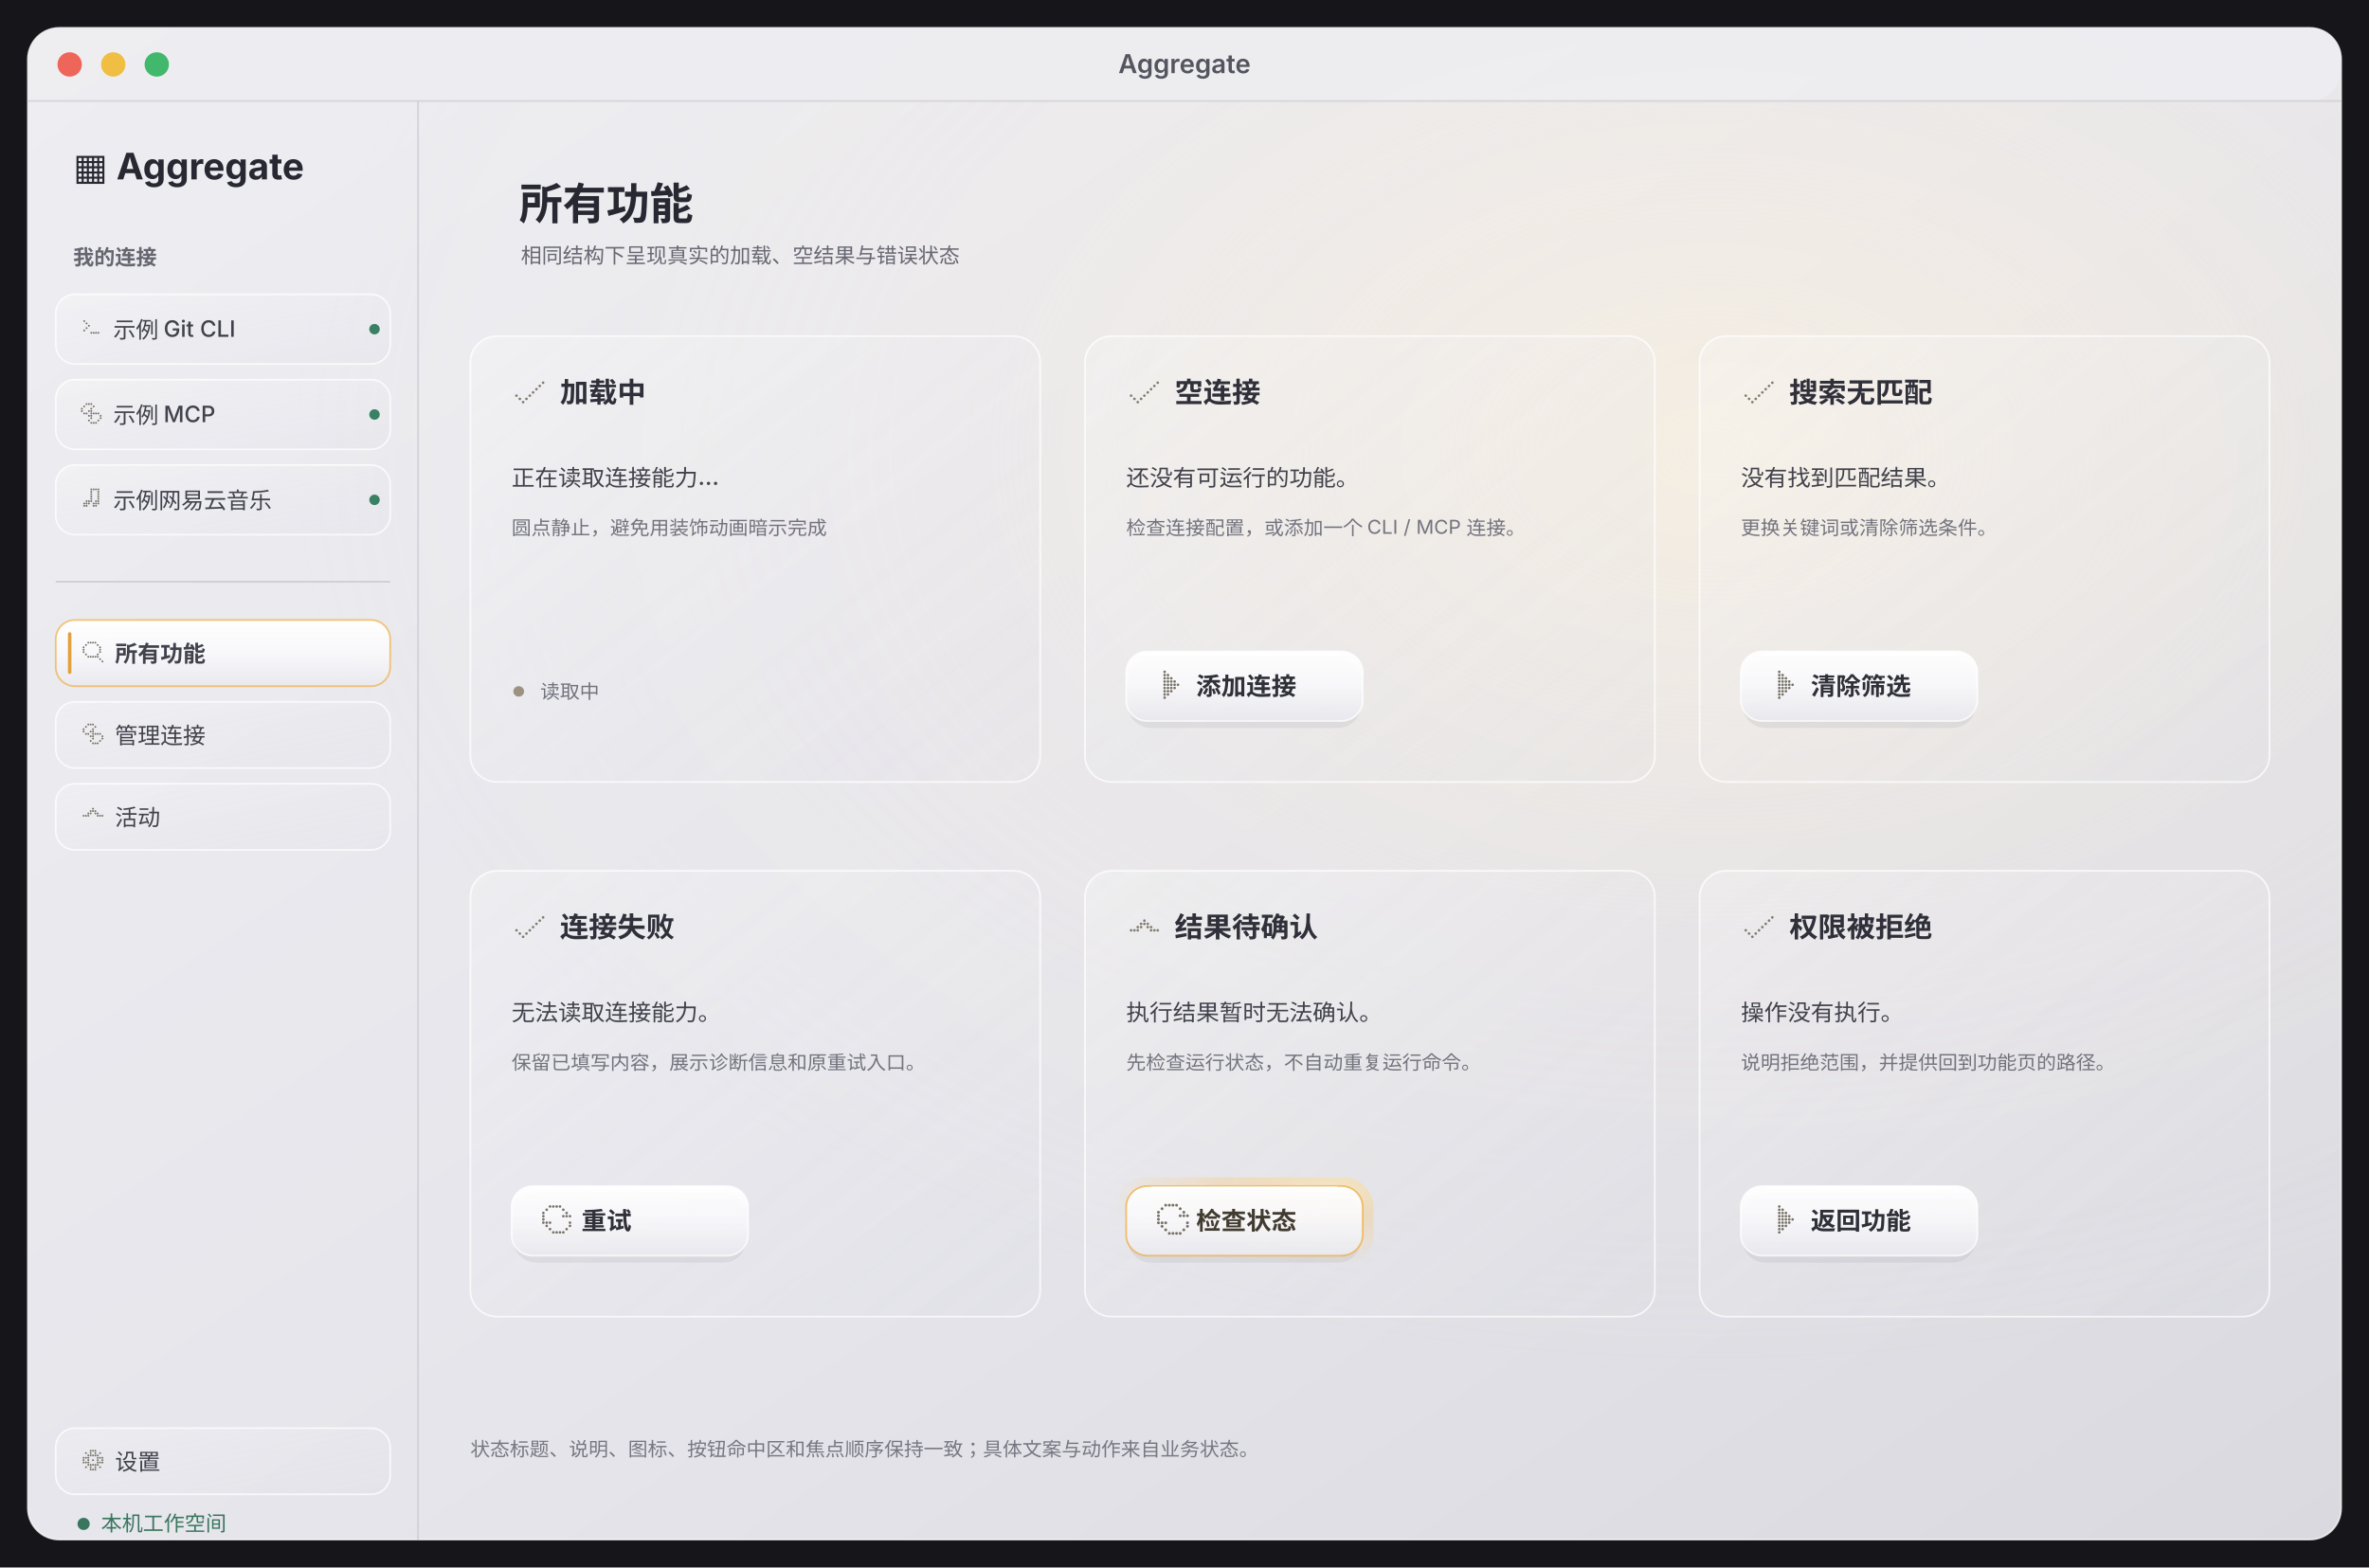
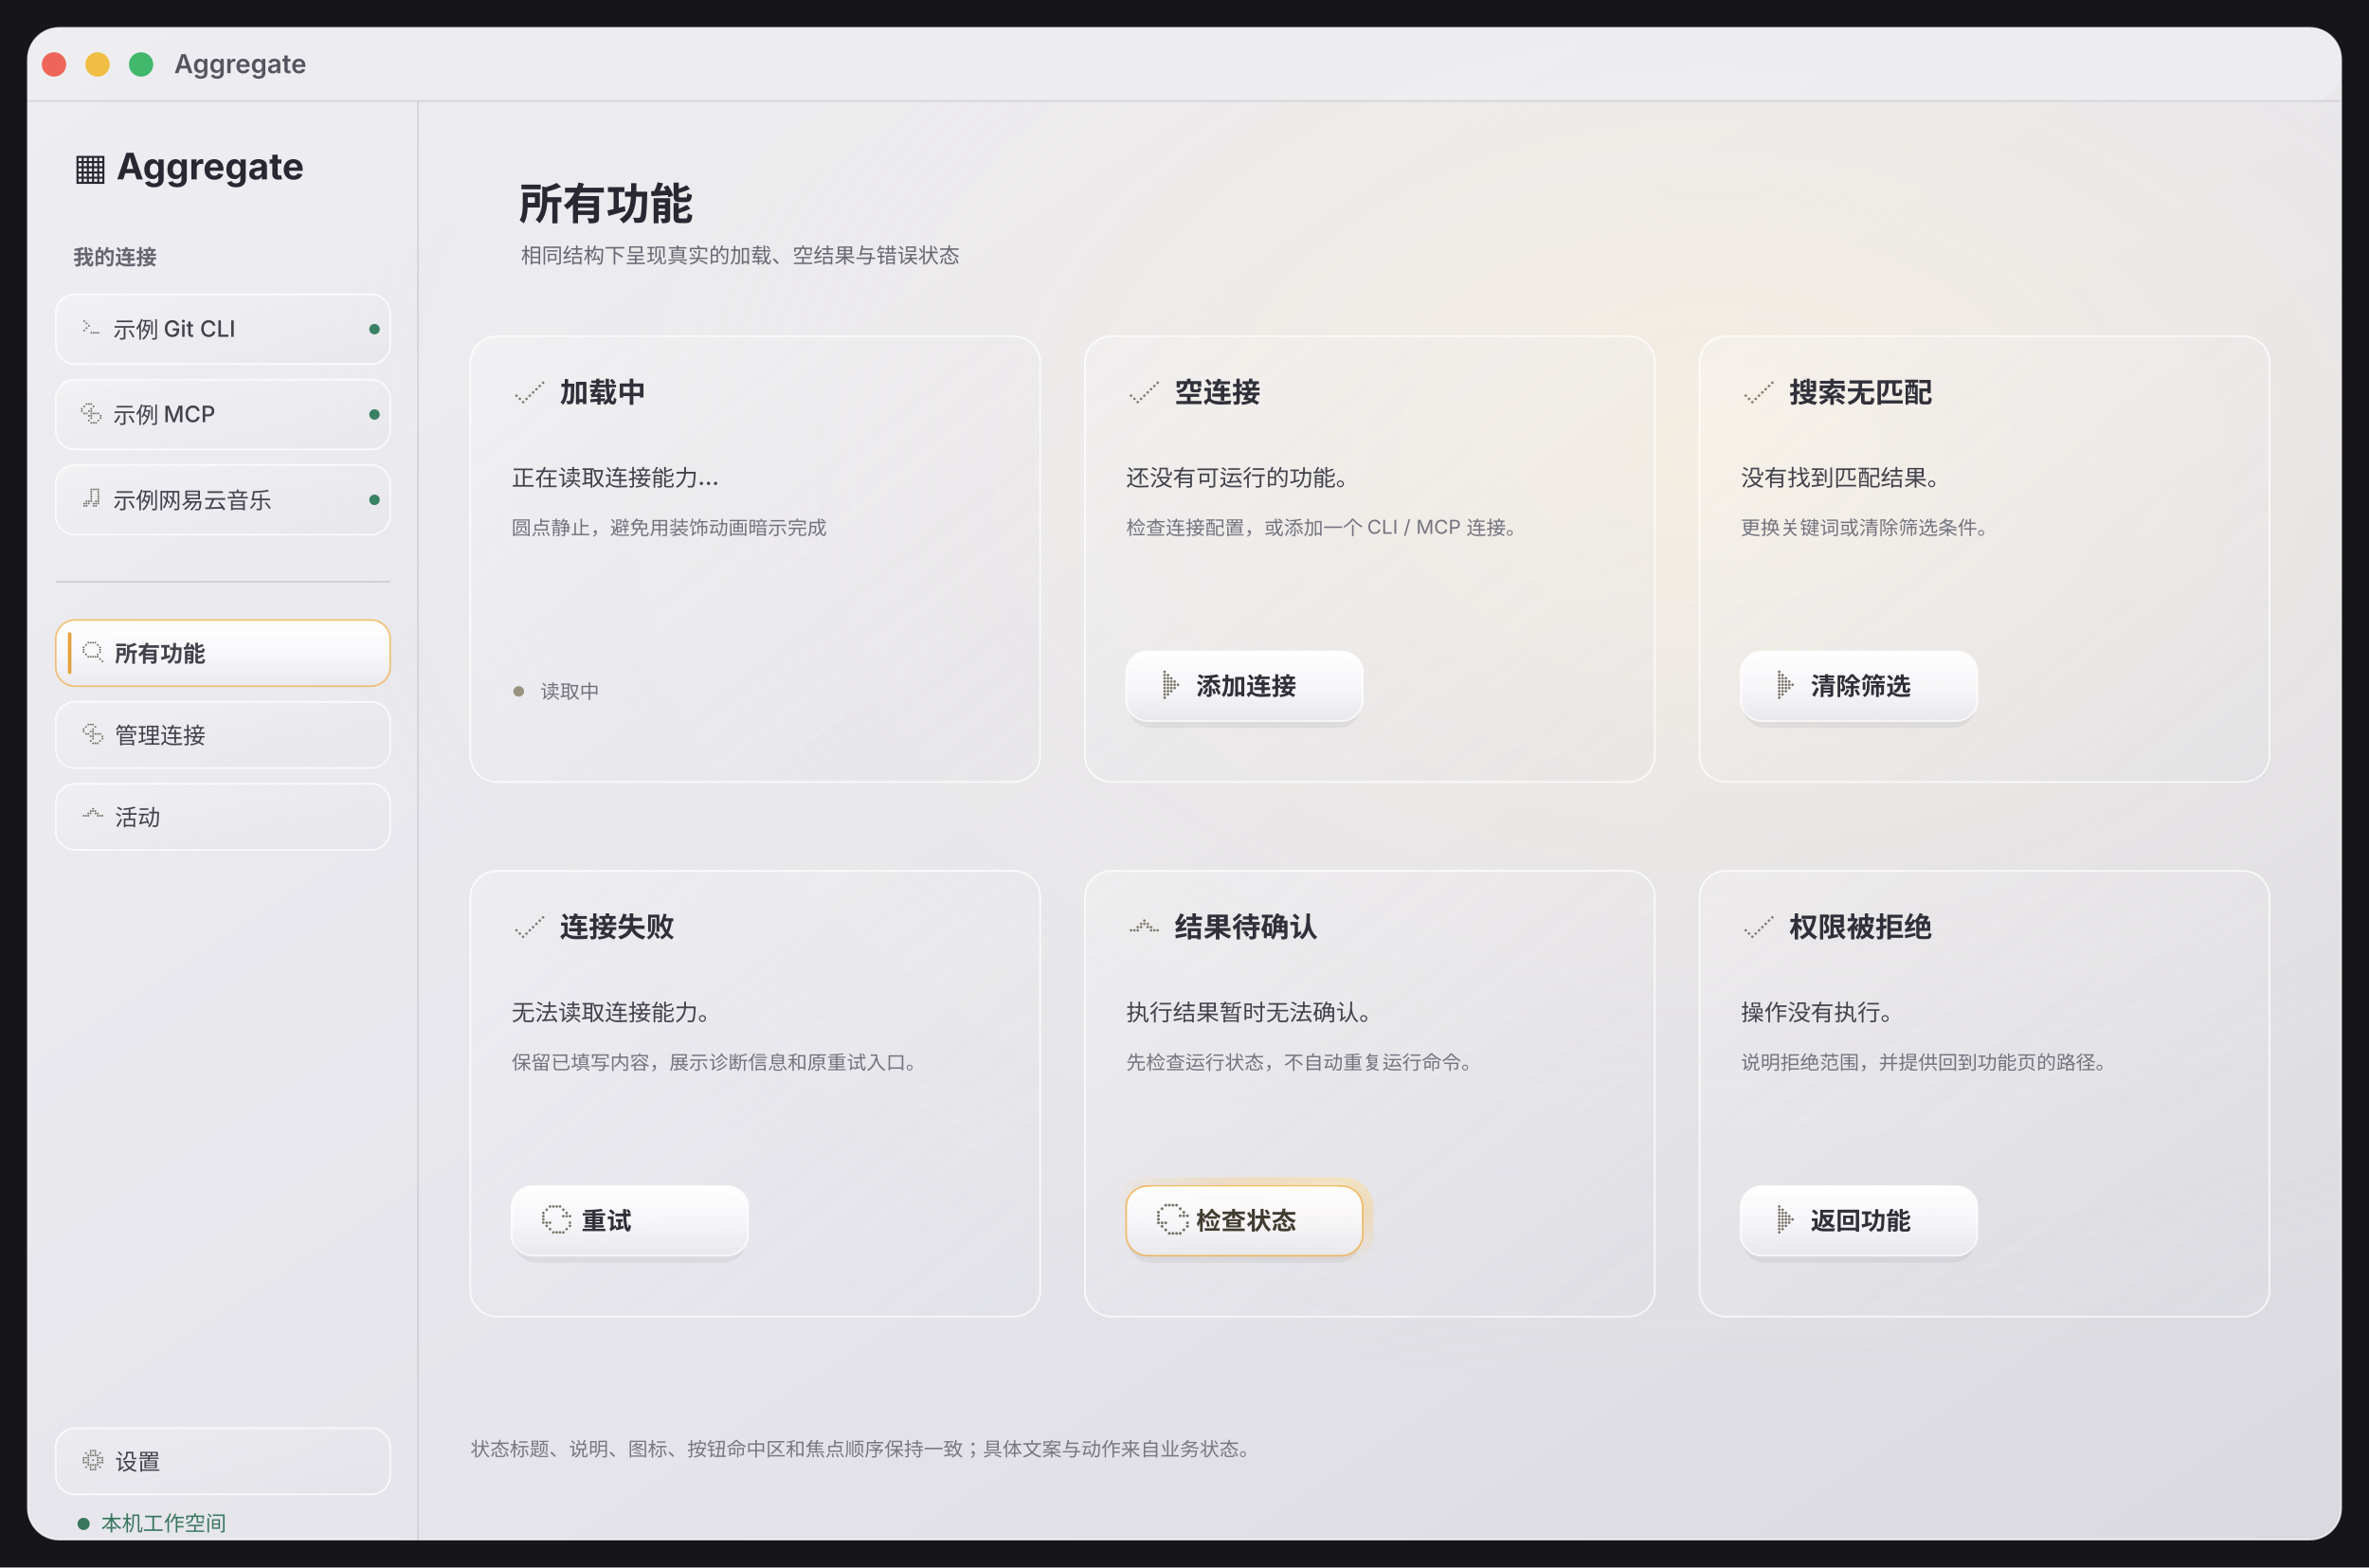
<svg xmlns="http://www.w3.org/2000/svg" width="1360" height="900" viewBox="0 0 1360 900">
  <defs>
    <linearGradient id="scene" x1="0" y1="0" x2="1" y2="1">
      <stop offset="0" stop-color="#eeeeF2" />
      <stop offset=".56" stop-color="#e5e5eb" />
      <stop offset="1" stop-color="#d9d9df" />
    </linearGradient>
    <radialGradient id="sceneWarm" cx=".73" cy=".28" r=".62">
      <stop offset="0" stop-color="#fff4dc" stop-opacity=".58" />
      <stop offset=".52" stop-color="#fff0d8" stop-opacity=".14" />
      <stop offset="1" stop-color="#fff0d8" stop-opacity="0" />
    </radialGradient>
    <linearGradient id="glass" x1="0" y1="0" x2="0" y2="1">
      <stop offset="0" stop-color="#ffffff" stop-opacity=".96" />
      <stop offset=".48" stop-color="#fafafd" stop-opacity=".90" />
      <stop offset="1" stop-color="#e9e9ee" stop-opacity=".94" />
    </linearGradient>
    <linearGradient id="quiet" x1="0" y1="0" x2="1" y2="1">
      <stop offset="0" stop-color="#ffffff" stop-opacity=".40" />
      <stop offset="1" stop-color="#dcdce4" stop-opacity=".28" />
    </linearGradient>
    <radialGradient id="warmGlow" cx=".83" cy=".12" r=".9">
      <stop offset="0" stop-color="#ffe8a5" stop-opacity=".95" />
      <stop offset=".47" stop-color="#ffbd50" stop-opacity=".45" />
      <stop offset="1" stop-color="#ffc65c" stop-opacity="0" />
    </radialGradient>
    <linearGradient id="inset" x1="0" y1="0" x2="0" y2="1">
      <stop offset="0" stop-color="#d1d1da" stop-opacity=".76" />
      <stop offset="1" stop-color="#e2e2e8" stop-opacity=".55" />
    </linearGradient>
    <linearGradient id="album" x1="0" y1="0" x2="1" y2="1">
      <stop offset="0" stop-color="#edc584" />
      <stop offset=".55" stop-color="#d48761" />
      <stop offset="1" stop-color="#806d87" />
    </linearGradient>
    <clipPath id="switchRefClip">
      <rect x="710" y="376" width="380" height="190" rx="14" />
    </clipPath>
  </defs>
  <rect width="1360" height="900" fill="#16161a" />
  <rect x="16" y="16" width="1328" height="868" rx="18" fill="url(#scene)" stroke="#ffffff" stroke-opacity=".75" />
  <rect x="16" y="16" width="1328" height="868" rx="18" fill="url(#sceneWarm)" />
  <rect x="16" y="16" width="1328" height="42" rx="18" fill="#ededf1" fill-opacity=".80" />
  <path d="M16 58H1344" stroke="#cdccd3" stroke-opacity=".72" />
-   <circle cx="40" cy="37" r="7" fill="#ee655a" />
-   <circle cx="65" cy="37" r="7" fill="#efbe42" />
-   <circle cx="90" cy="37" r="7" fill="#41b86b" />
-   <text x="680" y="42" text-anchor="middle" font-family="-apple-system,BlinkMacSystemFont,PingFang SC,sans-serif" font-size="15" font-weight="620" fill="#555560">Aggregate</text>
+   <circle cx="31" cy="37" r="7" fill="#ee655a" />
+   <circle cx="56" cy="37" r="7" fill="#efbe42" />
+   <circle cx="81" cy="37" r="7" fill="#41b86b" />
+   <text x="100" y="42" text-anchor="start" font-family="-apple-system,BlinkMacSystemFont,PingFang SC,sans-serif" font-size="15" font-weight="620" fill="#555560">Aggregate</text>
  <path d="M240 58V884" stroke="#c9c9d2" stroke-opacity=".72" />
  <text x="42" y="103" text-anchor="start" font-family="-apple-system,BlinkMacSystemFont,PingFang SC,sans-serif" font-size="21" font-weight="680" fill="#282832">▦  Aggregate</text>
  <text x="42" y="152" text-anchor="start" font-family="-apple-system,BlinkMacSystemFont,PingFang SC,sans-serif" font-size="12" font-weight="580" fill="#666671">我的连接</text>
  <rect x="32" y="169" width="192" height="40" rx="11" fill="url(#quiet)" fill-opacity="0.75" stroke="#ffffff" stroke-opacity=".75" stroke-width="1" />
  <circle cx="48.35" cy="184.35" r="0.54" fill="#6f695d" fill-opacity=".94" />
  <circle cx="49.70" cy="185.70" r="0.54" fill="#6f695d" fill-opacity=".94" />
  <circle cx="51.05" cy="187.05" r="0.54" fill="#6f695d" fill-opacity=".94" />
  <circle cx="49.70" cy="188.40" r="0.54" fill="#6f695d" fill-opacity=".94" />
  <circle cx="48.35" cy="189.75" r="0.54" fill="#6f695d" fill-opacity=".94" />
  <circle cx="52.40" cy="191.10" r="0.54" fill="#6f695d" fill-opacity=".94" />
  <circle cx="53.75" cy="191.10" r="0.54" fill="#6f695d" fill-opacity=".94" />
  <circle cx="55.10" cy="191.10" r="0.54" fill="#6f695d" fill-opacity=".94" />
  <circle cx="56.45" cy="191.10" r="0.54" fill="#6f695d" fill-opacity=".94" />
  <text x="65" y="194" text-anchor="start" font-family="-apple-system,BlinkMacSystemFont,PingFang SC,sans-serif" font-size="13" font-weight="520" fill="#42424c">示例 Git CLI</text>
  <circle cx="215" cy="189" r="3" fill="#3a8064" />
  <rect x="32" y="218" width="192" height="40" rx="11" fill="url(#quiet)" fill-opacity="0.75" stroke="#ffffff" stroke-opacity=".75" stroke-width="1" />
  <circle cx="49.70" cy="232.00" r="0.54" fill="#6f695d" fill-opacity=".94" />
  <circle cx="51.05" cy="232.00" r="0.54" fill="#6f695d" fill-opacity=".94" />
  <circle cx="52.40" cy="232.00" r="0.54" fill="#6f695d" fill-opacity=".94" />
  <circle cx="48.35" cy="233.35" r="0.54" fill="#6f695d" fill-opacity=".94" />
  <circle cx="53.75" cy="233.35" r="0.54" fill="#6f695d" fill-opacity=".94" />
  <circle cx="47.00" cy="234.70" r="0.54" fill="#6f695d" fill-opacity=".94" />
  <circle cx="52.40" cy="234.70" r="0.54" fill="#6f695d" fill-opacity=".94" />
  <circle cx="47.00" cy="236.05" r="0.54" fill="#6f695d" fill-opacity=".94" />
  <circle cx="51.05" cy="236.05" r="0.54" fill="#6f695d" fill-opacity=".94" />
  <circle cx="52.40" cy="236.05" r="0.54" fill="#6f695d" fill-opacity=".94" />
  <circle cx="48.35" cy="237.40" r="0.54" fill="#6f695d" fill-opacity=".94" />
  <circle cx="49.70" cy="237.40" r="0.54" fill="#6f695d" fill-opacity=".94" />
  <circle cx="52.40" cy="237.40" r="0.54" fill="#6f695d" fill-opacity=".94" />
  <circle cx="53.75" cy="237.40" r="0.54" fill="#6f695d" fill-opacity=".94" />
  <circle cx="55.10" cy="237.40" r="0.54" fill="#6f695d" fill-opacity=".94" />
  <circle cx="56.45" cy="237.40" r="0.54" fill="#6f695d" fill-opacity=".94" />
  <circle cx="51.05" cy="238.75" r="0.54" fill="#6f695d" fill-opacity=".94" />
  <circle cx="52.40" cy="238.75" r="0.54" fill="#6f695d" fill-opacity=".94" />
  <circle cx="57.80" cy="238.75" r="0.54" fill="#6f695d" fill-opacity=".94" />
  <circle cx="52.40" cy="240.10" r="0.54" fill="#6f695d" fill-opacity=".94" />
  <circle cx="57.80" cy="240.10" r="0.54" fill="#6f695d" fill-opacity=".94" />
  <circle cx="51.05" cy="241.45" r="0.54" fill="#6f695d" fill-opacity=".94" />
  <circle cx="56.45" cy="241.45" r="0.54" fill="#6f695d" fill-opacity=".94" />
  <circle cx="52.40" cy="242.80" r="0.54" fill="#6f695d" fill-opacity=".94" />
  <circle cx="53.75" cy="242.80" r="0.54" fill="#6f695d" fill-opacity=".94" />
  <circle cx="55.10" cy="242.80" r="0.54" fill="#6f695d" fill-opacity=".94" />
  <text x="65" y="243" text-anchor="start" font-family="-apple-system,BlinkMacSystemFont,PingFang SC,sans-serif" font-size="13" font-weight="520" fill="#42424c">示例 MCP</text>
  <circle cx="215" cy="238" r="3" fill="#3a8064" />
  <rect x="32" y="267" width="192" height="40" rx="11" fill="url(#quiet)" fill-opacity="0.75" stroke="#ffffff" stroke-opacity=".75" stroke-width="1" />
  <circle cx="52.40" cy="281.00" r="0.54" fill="#6f695d" fill-opacity=".94" />
  <circle cx="53.75" cy="281.00" r="0.54" fill="#6f695d" fill-opacity=".94" />
  <circle cx="55.10" cy="281.00" r="0.54" fill="#6f695d" fill-opacity=".94" />
  <circle cx="56.45" cy="281.00" r="0.54" fill="#6f695d" fill-opacity=".94" />
  <circle cx="52.40" cy="282.35" r="0.54" fill="#6f695d" fill-opacity=".94" />
  <circle cx="56.45" cy="282.35" r="0.54" fill="#6f695d" fill-opacity=".94" />
  <circle cx="52.40" cy="283.70" r="0.54" fill="#6f695d" fill-opacity=".94" />
  <circle cx="56.45" cy="283.70" r="0.54" fill="#6f695d" fill-opacity=".94" />
  <circle cx="52.40" cy="285.05" r="0.54" fill="#6f695d" fill-opacity=".94" />
  <circle cx="56.45" cy="285.05" r="0.54" fill="#6f695d" fill-opacity=".94" />
  <circle cx="52.40" cy="286.40" r="0.54" fill="#6f695d" fill-opacity=".94" />
  <circle cx="56.45" cy="286.40" r="0.54" fill="#6f695d" fill-opacity=".94" />
  <circle cx="49.70" cy="287.75" r="0.54" fill="#6f695d" fill-opacity=".94" />
  <circle cx="51.05" cy="287.75" r="0.54" fill="#6f695d" fill-opacity=".94" />
  <circle cx="52.40" cy="287.75" r="0.54" fill="#6f695d" fill-opacity=".94" />
  <circle cx="55.10" cy="287.75" r="0.54" fill="#6f695d" fill-opacity=".94" />
  <circle cx="56.45" cy="287.75" r="0.54" fill="#6f695d" fill-opacity=".94" />
  <circle cx="48.35" cy="289.10" r="0.54" fill="#6f695d" fill-opacity=".94" />
  <circle cx="49.70" cy="289.10" r="0.54" fill="#6f695d" fill-opacity=".94" />
  <circle cx="51.05" cy="289.10" r="0.54" fill="#6f695d" fill-opacity=".94" />
  <circle cx="53.75" cy="289.10" r="0.54" fill="#6f695d" fill-opacity=".94" />
  <circle cx="55.10" cy="289.10" r="0.54" fill="#6f695d" fill-opacity=".94" />
  <circle cx="56.45" cy="289.10" r="0.54" fill="#6f695d" fill-opacity=".94" />
  <circle cx="48.35" cy="290.45" r="0.54" fill="#6f695d" fill-opacity=".94" />
  <circle cx="49.70" cy="290.45" r="0.54" fill="#6f695d" fill-opacity=".94" />
  <circle cx="53.75" cy="290.45" r="0.54" fill="#6f695d" fill-opacity=".94" />
  <circle cx="55.10" cy="290.45" r="0.54" fill="#6f695d" fill-opacity=".94" />
  <text x="65" y="292" text-anchor="start" font-family="-apple-system,BlinkMacSystemFont,PingFang SC,sans-serif" font-size="13" font-weight="520" fill="#42424c">示例网易云音乐</text>
  <circle cx="215" cy="287" r="3" fill="#3a8064" />
  <path d="M32 334H224" stroke="#c6c6cf" stroke-opacity=".8" />
  <rect x="32" y="356" width="192" height="38" rx="11" fill="url(#glass)" fill-opacity="1" stroke="#efb24f" stroke-opacity=".75" stroke-width="1" />
  <rect x="39" y="363" width="2" height="24" rx="1" fill="#e3a13e" />
  <circle cx="50.70" cy="369.00" r="0.54" fill="#6f695d" fill-opacity=".94" />
  <circle cx="52.05" cy="369.00" r="0.54" fill="#6f695d" fill-opacity=".94" />
  <circle cx="53.40" cy="369.00" r="0.54" fill="#6f695d" fill-opacity=".94" />
  <circle cx="54.75" cy="369.00" r="0.54" fill="#6f695d" fill-opacity=".94" />
  <circle cx="49.35" cy="370.35" r="0.54" fill="#6f695d" fill-opacity=".94" />
  <circle cx="56.10" cy="370.35" r="0.54" fill="#6f695d" fill-opacity=".94" />
  <circle cx="48.00" cy="371.70" r="0.54" fill="#6f695d" fill-opacity=".94" />
  <circle cx="57.45" cy="371.70" r="0.54" fill="#6f695d" fill-opacity=".94" />
  <circle cx="48.00" cy="373.05" r="0.54" fill="#6f695d" fill-opacity=".94" />
  <circle cx="57.45" cy="373.05" r="0.54" fill="#6f695d" fill-opacity=".94" />
  <circle cx="48.00" cy="374.40" r="0.54" fill="#6f695d" fill-opacity=".94" />
  <circle cx="57.45" cy="374.40" r="0.54" fill="#6f695d" fill-opacity=".94" />
  <circle cx="49.35" cy="375.75" r="0.54" fill="#6f695d" fill-opacity=".94" />
  <circle cx="56.10" cy="375.75" r="0.54" fill="#6f695d" fill-opacity=".94" />
  <circle cx="50.70" cy="377.10" r="0.54" fill="#6f695d" fill-opacity=".94" />
  <circle cx="52.05" cy="377.10" r="0.54" fill="#6f695d" fill-opacity=".94" />
  <circle cx="53.40" cy="377.10" r="0.54" fill="#6f695d" fill-opacity=".94" />
  <circle cx="54.75" cy="377.10" r="0.54" fill="#6f695d" fill-opacity=".94" />
  <circle cx="56.10" cy="377.10" r="0.54" fill="#6f695d" fill-opacity=".94" />
  <circle cx="57.45" cy="378.45" r="0.54" fill="#6f695d" fill-opacity=".94" />
  <circle cx="58.80" cy="379.80" r="0.54" fill="#6f695d" fill-opacity=".94" />
  <text x="66" y="380" text-anchor="start" font-family="-apple-system,BlinkMacSystemFont,PingFang SC,sans-serif" font-size="13" font-weight="550" fill="#42424c">所有功能</text>
  <rect x="32" y="403" width="192" height="38" rx="11" fill="url(#quiet)" fill-opacity="0.6" stroke="#ffffff" stroke-opacity=".75" stroke-width="1" />
  <circle cx="50.70" cy="416.00" r="0.54" fill="#6f695d" fill-opacity=".94" />
  <circle cx="52.05" cy="416.00" r="0.54" fill="#6f695d" fill-opacity=".94" />
  <circle cx="53.40" cy="416.00" r="0.54" fill="#6f695d" fill-opacity=".94" />
  <circle cx="49.35" cy="417.35" r="0.54" fill="#6f695d" fill-opacity=".94" />
  <circle cx="54.75" cy="417.35" r="0.54" fill="#6f695d" fill-opacity=".94" />
  <circle cx="48.00" cy="418.70" r="0.54" fill="#6f695d" fill-opacity=".94" />
  <circle cx="53.40" cy="418.70" r="0.54" fill="#6f695d" fill-opacity=".94" />
  <circle cx="48.00" cy="420.05" r="0.54" fill="#6f695d" fill-opacity=".94" />
  <circle cx="52.05" cy="420.05" r="0.54" fill="#6f695d" fill-opacity=".94" />
  <circle cx="53.40" cy="420.05" r="0.54" fill="#6f695d" fill-opacity=".94" />
  <circle cx="49.35" cy="421.40" r="0.54" fill="#6f695d" fill-opacity=".94" />
  <circle cx="50.70" cy="421.40" r="0.54" fill="#6f695d" fill-opacity=".94" />
  <circle cx="53.40" cy="421.40" r="0.54" fill="#6f695d" fill-opacity=".94" />
  <circle cx="54.75" cy="421.40" r="0.54" fill="#6f695d" fill-opacity=".94" />
  <circle cx="56.10" cy="421.40" r="0.54" fill="#6f695d" fill-opacity=".94" />
  <circle cx="57.45" cy="421.40" r="0.54" fill="#6f695d" fill-opacity=".94" />
  <circle cx="52.05" cy="422.75" r="0.54" fill="#6f695d" fill-opacity=".94" />
  <circle cx="53.40" cy="422.75" r="0.54" fill="#6f695d" fill-opacity=".94" />
  <circle cx="58.80" cy="422.75" r="0.54" fill="#6f695d" fill-opacity=".94" />
  <circle cx="53.40" cy="424.10" r="0.54" fill="#6f695d" fill-opacity=".94" />
  <circle cx="58.80" cy="424.10" r="0.54" fill="#6f695d" fill-opacity=".94" />
  <circle cx="52.05" cy="425.45" r="0.54" fill="#6f695d" fill-opacity=".94" />
  <circle cx="57.45" cy="425.45" r="0.54" fill="#6f695d" fill-opacity=".94" />
  <circle cx="53.40" cy="426.80" r="0.54" fill="#6f695d" fill-opacity=".94" />
  <circle cx="54.75" cy="426.80" r="0.54" fill="#6f695d" fill-opacity=".94" />
  <circle cx="56.10" cy="426.80" r="0.54" fill="#6f695d" fill-opacity=".94" />
  <text x="66" y="427" text-anchor="start" font-family="-apple-system,BlinkMacSystemFont,PingFang SC,sans-serif" font-size="13" font-weight="450" fill="#42424c">管理连接</text>
  <rect x="32" y="450" width="192" height="38" rx="11" fill="url(#quiet)" fill-opacity="0.6" stroke="#ffffff" stroke-opacity=".75" stroke-width="1" />
  <circle cx="53.40" cy="464.35" r="0.54" fill="#6f695d" fill-opacity=".94" />
  <circle cx="52.05" cy="465.70" r="0.54" fill="#6f695d" fill-opacity=".94" />
  <circle cx="53.40" cy="465.70" r="0.54" fill="#6f695d" fill-opacity=".94" />
  <circle cx="54.75" cy="465.70" r="0.54" fill="#6f695d" fill-opacity=".94" />
  <circle cx="50.70" cy="467.05" r="0.54" fill="#6f695d" fill-opacity=".94" />
  <circle cx="52.05" cy="467.05" r="0.54" fill="#6f695d" fill-opacity=".94" />
  <circle cx="54.75" cy="467.05" r="0.54" fill="#6f695d" fill-opacity=".94" />
  <circle cx="56.10" cy="467.05" r="0.54" fill="#6f695d" fill-opacity=".94" />
  <circle cx="48.00" cy="468.40" r="0.54" fill="#6f695d" fill-opacity=".94" />
  <circle cx="49.35" cy="468.40" r="0.54" fill="#6f695d" fill-opacity=".94" />
  <circle cx="50.70" cy="468.40" r="0.54" fill="#6f695d" fill-opacity=".94" />
  <circle cx="56.10" cy="468.40" r="0.54" fill="#6f695d" fill-opacity=".94" />
  <circle cx="57.45" cy="468.40" r="0.54" fill="#6f695d" fill-opacity=".94" />
  <circle cx="58.80" cy="468.40" r="0.54" fill="#6f695d" fill-opacity=".94" />
  <text x="66" y="474" text-anchor="start" font-family="-apple-system,BlinkMacSystemFont,PingFang SC,sans-serif" font-size="13" font-weight="450" fill="#42424c">活动</text>
  <rect x="32" y="820" width="192" height="38" rx="11" fill="url(#quiet)" fill-opacity="0.6" stroke="#ffffff" stroke-opacity=".75" stroke-width="1" />
  <circle cx="52.05" cy="833.00" r="0.54" fill="#6f695d" fill-opacity=".94" />
  <circle cx="53.40" cy="833.00" r="0.54" fill="#6f695d" fill-opacity=".94" />
  <circle cx="54.75" cy="833.00" r="0.54" fill="#6f695d" fill-opacity=".94" />
  <circle cx="49.35" cy="834.35" r="0.54" fill="#6f695d" fill-opacity=".94" />
  <circle cx="52.05" cy="834.35" r="0.54" fill="#6f695d" fill-opacity=".94" />
  <circle cx="54.75" cy="834.35" r="0.54" fill="#6f695d" fill-opacity=".94" />
  <circle cx="57.45" cy="834.35" r="0.54" fill="#6f695d" fill-opacity=".94" />
  <circle cx="50.70" cy="835.70" r="0.54" fill="#6f695d" fill-opacity=".94" />
  <circle cx="52.05" cy="835.70" r="0.54" fill="#6f695d" fill-opacity=".94" />
  <circle cx="53.40" cy="835.70" r="0.54" fill="#6f695d" fill-opacity=".94" />
  <circle cx="54.75" cy="835.70" r="0.54" fill="#6f695d" fill-opacity=".94" />
  <circle cx="56.10" cy="835.70" r="0.54" fill="#6f695d" fill-opacity=".94" />
  <circle cx="48.00" cy="837.05" r="0.54" fill="#6f695d" fill-opacity=".94" />
  <circle cx="49.35" cy="837.05" r="0.54" fill="#6f695d" fill-opacity=".94" />
  <circle cx="50.70" cy="837.05" r="0.54" fill="#6f695d" fill-opacity=".94" />
  <circle cx="56.10" cy="837.05" r="0.54" fill="#6f695d" fill-opacity=".94" />
  <circle cx="57.45" cy="837.05" r="0.54" fill="#6f695d" fill-opacity=".94" />
  <circle cx="58.80" cy="837.05" r="0.54" fill="#6f695d" fill-opacity=".94" />
  <circle cx="48.00" cy="838.40" r="0.54" fill="#6f695d" fill-opacity=".94" />
  <circle cx="50.70" cy="838.40" r="0.54" fill="#6f695d" fill-opacity=".94" />
  <circle cx="53.40" cy="838.40" r="0.54" fill="#6f695d" fill-opacity=".94" />
  <circle cx="56.10" cy="838.40" r="0.54" fill="#6f695d" fill-opacity=".94" />
  <circle cx="58.80" cy="838.40" r="0.54" fill="#6f695d" fill-opacity=".94" />
  <circle cx="48.00" cy="839.75" r="0.54" fill="#6f695d" fill-opacity=".94" />
  <circle cx="49.35" cy="839.75" r="0.54" fill="#6f695d" fill-opacity=".94" />
  <circle cx="50.70" cy="839.75" r="0.54" fill="#6f695d" fill-opacity=".94" />
  <circle cx="56.10" cy="839.75" r="0.54" fill="#6f695d" fill-opacity=".94" />
  <circle cx="57.45" cy="839.75" r="0.54" fill="#6f695d" fill-opacity=".94" />
  <circle cx="58.80" cy="839.75" r="0.54" fill="#6f695d" fill-opacity=".94" />
  <circle cx="50.70" cy="841.10" r="0.54" fill="#6f695d" fill-opacity=".94" />
  <circle cx="52.05" cy="841.10" r="0.54" fill="#6f695d" fill-opacity=".94" />
  <circle cx="53.40" cy="841.10" r="0.54" fill="#6f695d" fill-opacity=".94" />
  <circle cx="54.75" cy="841.10" r="0.54" fill="#6f695d" fill-opacity=".94" />
  <circle cx="56.10" cy="841.10" r="0.54" fill="#6f695d" fill-opacity=".94" />
  <circle cx="49.35" cy="842.45" r="0.54" fill="#6f695d" fill-opacity=".94" />
  <circle cx="52.05" cy="842.45" r="0.54" fill="#6f695d" fill-opacity=".94" />
  <circle cx="54.75" cy="842.45" r="0.54" fill="#6f695d" fill-opacity=".94" />
  <circle cx="57.45" cy="842.45" r="0.54" fill="#6f695d" fill-opacity=".94" />
  <circle cx="52.05" cy="843.80" r="0.54" fill="#6f695d" fill-opacity=".94" />
  <circle cx="53.40" cy="843.80" r="0.54" fill="#6f695d" fill-opacity=".94" />
  <circle cx="54.75" cy="843.80" r="0.54" fill="#6f695d" fill-opacity=".94" />
  <text x="66" y="844" text-anchor="start" font-family="-apple-system,BlinkMacSystemFont,PingFang SC,sans-serif" font-size="13" font-weight="450" fill="#42424c">设置</text>
  <circle cx="48" cy="875" r="3.5" fill="#39765d" />
  <text x="58" y="879" text-anchor="start" font-family="-apple-system,BlinkMacSystemFont,PingFang SC,sans-serif" font-size="12" font-weight="540" fill="#39765d">本机工作空间</text>
  <text x="298" y="126" text-anchor="start" font-family="-apple-system,BlinkMacSystemFont,PingFang SC,sans-serif" font-size="25" font-weight="680" fill="#282832">所有功能</text>
  <text x="299" y="151" text-anchor="start" font-family="-apple-system,BlinkMacSystemFont,PingFang SC,sans-serif" font-size="12" font-weight="420" fill="#686873">相同结构下呈现真实的加载、空结果与错误状态</text>
  <g transform="matrix(1.028713 0 0 1 -37.574 0)">
    <rect x="299" y="193" width="318" height="256" rx="15" fill="url(#quiet)" fill-opacity="0.6" stroke="#ffffff" stroke-opacity=".75" stroke-width="1" />
    <circle cx="339.60" cy="219.75" r="0.74" fill="#7a7467" fill-opacity=".94" />
    <circle cx="337.74" cy="221.61" r="0.74" fill="#7a7467" fill-opacity=".94" />
    <circle cx="335.89" cy="223.46" r="0.74" fill="#7a7467" fill-opacity=".94" />
    <circle cx="334.03" cy="225.32" r="0.74" fill="#7a7467" fill-opacity=".94" />
    <circle cx="324.75" cy="227.18" r="0.74" fill="#7a7467" fill-opacity=".94" />
    <circle cx="332.18" cy="227.18" r="0.74" fill="#7a7467" fill-opacity=".94" />
    <circle cx="326.61" cy="229.03" r="0.74" fill="#7a7467" fill-opacity=".94" />
    <circle cx="330.32" cy="229.03" r="0.74" fill="#7a7467" fill-opacity=".94" />
    <circle cx="328.46" cy="230.89" r="0.74" fill="#7a7467" fill-opacity=".94" />
    <text x="349" y="231" text-anchor="start" font-family="-apple-system,BlinkMacSystemFont,PingFang SC,sans-serif" font-size="16" font-weight="620" fill="#30303a">加载中</text>
    <text x="322" y="279" text-anchor="start" font-family="-apple-system,BlinkMacSystemFont,PingFang SC,sans-serif" font-size="13" font-weight="530" fill="#42424c">正在读取连接能力…</text>
    <text x="322" y="307" text-anchor="start" font-family="-apple-system,BlinkMacSystemFont,PingFang SC,sans-serif" font-size="11" font-weight="420" fill="#73737e">圆点静止，避免用装饰动画暗示完成</text>
    <circle cx="326" cy="397" r="3" fill="#9b927f" />
    <text x="338" y="401" text-anchor="start" font-family="-apple-system,BlinkMacSystemFont,PingFang SC,sans-serif" font-size="11" font-weight="420" fill="#73737e">读取中</text>
    <rect x="642" y="193" width="318" height="256" rx="15" fill="url(#quiet)" fill-opacity="0.6" stroke="#ffffff" stroke-opacity=".75" stroke-width="1" />
    <circle cx="682.60" cy="219.75" r="0.74" fill="#7a7467" fill-opacity=".94" />
    <circle cx="680.74" cy="221.61" r="0.74" fill="#7a7467" fill-opacity=".94" />
    <circle cx="678.89" cy="223.46" r="0.74" fill="#7a7467" fill-opacity=".94" />
    <circle cx="677.03" cy="225.32" r="0.74" fill="#7a7467" fill-opacity=".94" />
    <circle cx="667.75" cy="227.18" r="0.74" fill="#7a7467" fill-opacity=".94" />
    <circle cx="675.17" cy="227.18" r="0.74" fill="#7a7467" fill-opacity=".94" />
    <circle cx="669.61" cy="229.03" r="0.74" fill="#7a7467" fill-opacity=".94" />
    <circle cx="673.32" cy="229.03" r="0.74" fill="#7a7467" fill-opacity=".94" />
    <circle cx="671.46" cy="230.89" r="0.74" fill="#7a7467" fill-opacity=".94" />
    <text x="692" y="231" text-anchor="start" font-family="-apple-system,BlinkMacSystemFont,PingFang SC,sans-serif" font-size="16" font-weight="620" fill="#30303a">空连接</text>
    <text x="665" y="279" text-anchor="start" font-family="-apple-system,BlinkMacSystemFont,PingFang SC,sans-serif" font-size="13" font-weight="530" fill="#42424c">还没有可运行的功能。</text>
    <text x="665" y="307" text-anchor="start" font-family="-apple-system,BlinkMacSystemFont,PingFang SC,sans-serif" font-size="11" font-weight="420" fill="#73737e">检查连接配置，或添加一个 CLI / MCP 连接。</text>
    <rect x="666" y="378" width="130" height="40" rx="13" fill="#706d78" fill-opacity=".11" />
    <rect x="665" y="374" width="132" height="40" rx="12" fill="url(#glass)" fill-opacity="1" stroke="#ffffff" stroke-opacity=".75" stroke-width="1" />
    <path d="M679 375H783" stroke="#ffffff" stroke-opacity=".95" stroke-width="1.4" />
    <circle cx="686.46" cy="385.75" r="0.74" fill="#6f695d" fill-opacity=".94" />
    <circle cx="686.46" cy="387.61" r="0.74" fill="#6f695d" fill-opacity=".94" />
    <circle cx="688.32" cy="387.61" r="0.74" fill="#6f695d" fill-opacity=".94" />
    <circle cx="686.46" cy="389.46" r="0.74" fill="#6f695d" fill-opacity=".94" />
    <circle cx="688.32" cy="389.46" r="0.74" fill="#6f695d" fill-opacity=".94" />
    <circle cx="690.17" cy="389.46" r="0.74" fill="#6f695d" fill-opacity=".94" />
    <circle cx="686.46" cy="391.32" r="0.74" fill="#6f695d" fill-opacity=".94" />
    <circle cx="688.32" cy="391.32" r="0.74" fill="#6f695d" fill-opacity=".94" />
    <circle cx="690.17" cy="391.32" r="0.74" fill="#6f695d" fill-opacity=".94" />
    <circle cx="692.03" cy="391.32" r="0.74" fill="#6f695d" fill-opacity=".94" />
    <circle cx="686.46" cy="393.18" r="0.74" fill="#6f695d" fill-opacity=".94" />
    <circle cx="688.32" cy="393.18" r="0.74" fill="#6f695d" fill-opacity=".94" />
    <circle cx="690.17" cy="393.18" r="0.74" fill="#6f695d" fill-opacity=".94" />
    <circle cx="692.03" cy="393.18" r="0.74" fill="#6f695d" fill-opacity=".94" />
    <circle cx="693.89" cy="393.18" r="0.74" fill="#6f695d" fill-opacity=".94" />
    <circle cx="686.46" cy="395.03" r="0.74" fill="#6f695d" fill-opacity=".94" />
    <circle cx="688.32" cy="395.03" r="0.74" fill="#6f695d" fill-opacity=".94" />
    <circle cx="690.17" cy="395.03" r="0.74" fill="#6f695d" fill-opacity=".94" />
    <circle cx="692.03" cy="395.03" r="0.74" fill="#6f695d" fill-opacity=".94" />
    <circle cx="686.46" cy="396.89" r="0.74" fill="#6f695d" fill-opacity=".94" />
    <circle cx="688.32" cy="396.89" r="0.74" fill="#6f695d" fill-opacity=".94" />
    <circle cx="690.17" cy="396.89" r="0.74" fill="#6f695d" fill-opacity=".94" />
    <circle cx="686.46" cy="398.74" r="0.74" fill="#6f695d" fill-opacity=".94" />
    <circle cx="688.32" cy="398.74" r="0.74" fill="#6f695d" fill-opacity=".94" />
    <circle cx="686.46" cy="400.60" r="0.74" fill="#6f695d" fill-opacity=".94" />
    <text x="704" y="399.0" text-anchor="start" font-family="-apple-system,BlinkMacSystemFont,PingFang SC,sans-serif" font-size="14" font-weight="580" fill="#303039">添加连接</text>
    <rect x="985" y="193" width="318" height="256" rx="15" fill="url(#quiet)" fill-opacity="0.6" stroke="#ffffff" stroke-opacity=".75" stroke-width="1" />
    <circle cx="1025.60" cy="219.75" r="0.74" fill="#7a7467" fill-opacity=".94" />
    <circle cx="1023.74" cy="221.61" r="0.74" fill="#7a7467" fill-opacity=".94" />
    <circle cx="1021.89" cy="223.46" r="0.74" fill="#7a7467" fill-opacity=".94" />
    <circle cx="1020.03" cy="225.32" r="0.74" fill="#7a7467" fill-opacity=".94" />
    <circle cx="1010.75" cy="227.18" r="0.74" fill="#7a7467" fill-opacity=".94" />
    <circle cx="1018.17" cy="227.18" r="0.74" fill="#7a7467" fill-opacity=".94" />
    <circle cx="1012.61" cy="229.03" r="0.74" fill="#7a7467" fill-opacity=".94" />
    <circle cx="1016.32" cy="229.03" r="0.74" fill="#7a7467" fill-opacity=".94" />
    <circle cx="1014.46" cy="230.89" r="0.74" fill="#7a7467" fill-opacity=".94" />
    <text x="1035" y="231" text-anchor="start" font-family="-apple-system,BlinkMacSystemFont,PingFang SC,sans-serif" font-size="16" font-weight="620" fill="#30303a">搜索无匹配</text>
    <text x="1008" y="279" text-anchor="start" font-family="-apple-system,BlinkMacSystemFont,PingFang SC,sans-serif" font-size="13" font-weight="530" fill="#42424c">没有找到匹配结果。</text>
    <text x="1008" y="307" text-anchor="start" font-family="-apple-system,BlinkMacSystemFont,PingFang SC,sans-serif" font-size="11" font-weight="420" fill="#73737e">更换关键词或清除筛选条件。</text>
    <rect x="1009" y="378" width="130" height="40" rx="13" fill="#706d78" fill-opacity=".11" />
    <rect x="1008" y="374" width="132" height="40" rx="12" fill="url(#glass)" fill-opacity="1" stroke="#ffffff" stroke-opacity=".75" stroke-width="1" />
    <path d="M1022 375H1126" stroke="#ffffff" stroke-opacity=".95" stroke-width="1.4" />
    <circle cx="1029.46" cy="385.75" r="0.74" fill="#6f695d" fill-opacity=".94" />
    <circle cx="1029.46" cy="387.61" r="0.74" fill="#6f695d" fill-opacity=".94" />
    <circle cx="1031.32" cy="387.61" r="0.74" fill="#6f695d" fill-opacity=".94" />
    <circle cx="1029.46" cy="389.46" r="0.74" fill="#6f695d" fill-opacity=".94" />
    <circle cx="1031.32" cy="389.46" r="0.74" fill="#6f695d" fill-opacity=".94" />
    <circle cx="1033.17" cy="389.46" r="0.74" fill="#6f695d" fill-opacity=".94" />
    <circle cx="1029.46" cy="391.32" r="0.74" fill="#6f695d" fill-opacity=".94" />
    <circle cx="1031.32" cy="391.32" r="0.74" fill="#6f695d" fill-opacity=".94" />
    <circle cx="1033.17" cy="391.32" r="0.74" fill="#6f695d" fill-opacity=".94" />
    <circle cx="1035.03" cy="391.32" r="0.74" fill="#6f695d" fill-opacity=".94" />
    <circle cx="1029.46" cy="393.18" r="0.74" fill="#6f695d" fill-opacity=".94" />
    <circle cx="1031.32" cy="393.18" r="0.74" fill="#6f695d" fill-opacity=".94" />
    <circle cx="1033.17" cy="393.18" r="0.74" fill="#6f695d" fill-opacity=".94" />
    <circle cx="1035.03" cy="393.18" r="0.74" fill="#6f695d" fill-opacity=".94" />
    <circle cx="1036.89" cy="393.18" r="0.74" fill="#6f695d" fill-opacity=".94" />
    <circle cx="1029.46" cy="395.03" r="0.74" fill="#6f695d" fill-opacity=".94" />
    <circle cx="1031.32" cy="395.03" r="0.74" fill="#6f695d" fill-opacity=".94" />
    <circle cx="1033.17" cy="395.03" r="0.74" fill="#6f695d" fill-opacity=".94" />
    <circle cx="1035.03" cy="395.03" r="0.74" fill="#6f695d" fill-opacity=".94" />
    <circle cx="1029.46" cy="396.89" r="0.74" fill="#6f695d" fill-opacity=".94" />
    <circle cx="1031.32" cy="396.89" r="0.74" fill="#6f695d" fill-opacity=".94" />
    <circle cx="1033.17" cy="396.89" r="0.74" fill="#6f695d" fill-opacity=".94" />
    <circle cx="1029.46" cy="398.74" r="0.74" fill="#6f695d" fill-opacity=".94" />
    <circle cx="1031.32" cy="398.74" r="0.74" fill="#6f695d" fill-opacity=".94" />
    <circle cx="1029.46" cy="400.60" r="0.74" fill="#6f695d" fill-opacity=".94" />
    <text x="1047" y="399.0" text-anchor="start" font-family="-apple-system,BlinkMacSystemFont,PingFang SC,sans-serif" font-size="14" font-weight="580" fill="#303039">清除筛选</text>
    <rect x="299" y="500" width="318" height="256" rx="15" fill="url(#quiet)" fill-opacity="0.6" stroke="#ffffff" stroke-opacity=".75" stroke-width="1" />
    <circle cx="339.60" cy="526.75" r="0.74" fill="#7a7467" fill-opacity=".94" />
    <circle cx="337.74" cy="528.61" r="0.74" fill="#7a7467" fill-opacity=".94" />
    <circle cx="335.89" cy="530.46" r="0.74" fill="#7a7467" fill-opacity=".94" />
    <circle cx="334.03" cy="532.32" r="0.74" fill="#7a7467" fill-opacity=".94" />
    <circle cx="324.75" cy="534.17" r="0.74" fill="#7a7467" fill-opacity=".94" />
    <circle cx="332.18" cy="534.17" r="0.74" fill="#7a7467" fill-opacity=".94" />
    <circle cx="326.61" cy="536.03" r="0.74" fill="#7a7467" fill-opacity=".94" />
    <circle cx="330.32" cy="536.03" r="0.74" fill="#7a7467" fill-opacity=".94" />
    <circle cx="328.46" cy="537.89" r="0.74" fill="#7a7467" fill-opacity=".94" />
    <text x="349" y="538" text-anchor="start" font-family="-apple-system,BlinkMacSystemFont,PingFang SC,sans-serif" font-size="16" font-weight="620" fill="#30303a">连接失败</text>
    <text x="322" y="586" text-anchor="start" font-family="-apple-system,BlinkMacSystemFont,PingFang SC,sans-serif" font-size="13" font-weight="530" fill="#42424c">无法读取连接能力。</text>
    <text x="322" y="614" text-anchor="start" font-family="-apple-system,BlinkMacSystemFont,PingFang SC,sans-serif" font-size="11" font-weight="420" fill="#73737e">保留已填写内容，展示诊断信息和原重试入口。</text>
    <rect x="323" y="685" width="130" height="40" rx="13" fill="#706d78" fill-opacity=".11" />
    <rect x="322" y="681" width="132" height="40" rx="12" fill="url(#glass)" fill-opacity="1" stroke="#ffffff" stroke-opacity=".75" stroke-width="1" />
    <path d="M336 682H440" stroke="#ffffff" stroke-opacity=".95" stroke-width="1.4" />
    <circle cx="343.46" cy="692.75" r="0.74" fill="#6f695d" fill-opacity=".94" />
    <circle cx="345.32" cy="692.75" r="0.74" fill="#6f695d" fill-opacity=".94" />
    <circle cx="347.18" cy="692.75" r="0.74" fill="#6f695d" fill-opacity=".94" />
    <circle cx="349.03" cy="692.75" r="0.74" fill="#6f695d" fill-opacity=".94" />
    <circle cx="341.61" cy="694.61" r="0.74" fill="#6f695d" fill-opacity=".94" />
    <circle cx="350.89" cy="694.61" r="0.74" fill="#6f695d" fill-opacity=".94" />
    <circle cx="339.75" cy="696.46" r="0.74" fill="#6f695d" fill-opacity=".94" />
    <circle cx="352.74" cy="696.46" r="0.74" fill="#6f695d" fill-opacity=".94" />
    <circle cx="339.75" cy="698.32" r="0.74" fill="#6f695d" fill-opacity=".94" />
    <circle cx="350.89" cy="698.32" r="0.74" fill="#6f695d" fill-opacity=".94" />
    <circle cx="352.74" cy="698.32" r="0.74" fill="#6f695d" fill-opacity=".94" />
    <circle cx="354.60" cy="698.32" r="0.74" fill="#6f695d" fill-opacity=".94" />
    <circle cx="339.75" cy="700.17" r="0.74" fill="#6f695d" fill-opacity=".94" />
    <circle cx="339.75" cy="702.03" r="0.74" fill="#6f695d" fill-opacity=".94" />
    <circle cx="341.61" cy="702.03" r="0.74" fill="#6f695d" fill-opacity=".94" />
    <circle cx="343.46" cy="702.03" r="0.74" fill="#6f695d" fill-opacity=".94" />
    <circle cx="354.60" cy="702.03" r="0.74" fill="#6f695d" fill-opacity=".94" />
    <circle cx="341.61" cy="703.89" r="0.74" fill="#6f695d" fill-opacity=".94" />
    <circle cx="354.60" cy="703.89" r="0.74" fill="#6f695d" fill-opacity=".94" />
    <circle cx="343.46" cy="705.74" r="0.74" fill="#6f695d" fill-opacity=".94" />
    <circle cx="352.74" cy="705.74" r="0.74" fill="#6f695d" fill-opacity=".94" />
    <circle cx="345.32" cy="707.60" r="0.74" fill="#6f695d" fill-opacity=".94" />
    <circle cx="347.18" cy="707.60" r="0.74" fill="#6f695d" fill-opacity=".94" />
    <circle cx="349.03" cy="707.60" r="0.74" fill="#6f695d" fill-opacity=".94" />
    <circle cx="350.89" cy="707.60" r="0.74" fill="#6f695d" fill-opacity=".94" />
    <text x="361" y="706.0" text-anchor="start" font-family="-apple-system,BlinkMacSystemFont,PingFang SC,sans-serif" font-size="14" font-weight="580" fill="#303039">重试</text>
    <rect x="642" y="500" width="318" height="256" rx="15" fill="url(#quiet)" fill-opacity="0.6" stroke="#ffffff" stroke-opacity=".75" stroke-width="1" />
    <circle cx="675.17" cy="528.61" r="0.74" fill="#7a7467" fill-opacity=".94" />
    <circle cx="673.32" cy="530.46" r="0.74" fill="#7a7467" fill-opacity=".94" />
    <circle cx="675.17" cy="530.46" r="0.74" fill="#7a7467" fill-opacity=".94" />
    <circle cx="677.03" cy="530.46" r="0.74" fill="#7a7467" fill-opacity=".94" />
    <circle cx="671.46" cy="532.32" r="0.74" fill="#7a7467" fill-opacity=".94" />
    <circle cx="673.32" cy="532.32" r="0.74" fill="#7a7467" fill-opacity=".94" />
    <circle cx="677.03" cy="532.32" r="0.74" fill="#7a7467" fill-opacity=".94" />
    <circle cx="678.89" cy="532.32" r="0.74" fill="#7a7467" fill-opacity=".94" />
    <circle cx="667.75" cy="534.17" r="0.74" fill="#7a7467" fill-opacity=".94" />
    <circle cx="669.61" cy="534.17" r="0.74" fill="#7a7467" fill-opacity=".94" />
    <circle cx="671.46" cy="534.17" r="0.74" fill="#7a7467" fill-opacity=".94" />
    <circle cx="678.89" cy="534.17" r="0.74" fill="#7a7467" fill-opacity=".94" />
    <circle cx="680.74" cy="534.17" r="0.74" fill="#7a7467" fill-opacity=".94" />
    <circle cx="682.60" cy="534.17" r="0.74" fill="#7a7467" fill-opacity=".94" />
    <text x="692" y="538" text-anchor="start" font-family="-apple-system,BlinkMacSystemFont,PingFang SC,sans-serif" font-size="16" font-weight="620" fill="#30303a">结果待确认</text>
    <text x="665" y="586" text-anchor="start" font-family="-apple-system,BlinkMacSystemFont,PingFang SC,sans-serif" font-size="13" font-weight="530" fill="#42424c">执行结果暂时无法确认。</text>
    <text x="665" y="614" text-anchor="start" font-family="-apple-system,BlinkMacSystemFont,PingFang SC,sans-serif" font-size="11" font-weight="420" fill="#73737e">先检查运行状态，不自动重复运行命令。</text>
    <rect x="666" y="685" width="130" height="40" rx="13" fill="#706d78" fill-opacity=".11" />
    <rect x="659" y="676" width="144" height="50" rx="17" fill="url(#warmGlow)" opacity=".55" />
    <rect x="665" y="681" width="132" height="40" rx="12" fill="url(#glass)" fill-opacity="1" stroke="#efad49" stroke-opacity=".75" stroke-width="1" />
    <path d="M679 682H783" stroke="#ffffff" stroke-opacity=".95" stroke-width="1.4" />
    <circle cx="687.05" cy="692.00" r="0.81" fill="#6f695d" fill-opacity=".94" />
    <circle cx="689.08" cy="692.00" r="0.81" fill="#6f695d" fill-opacity=".94" />
    <circle cx="691.10" cy="692.00" r="0.81" fill="#6f695d" fill-opacity=".94" />
    <circle cx="693.12" cy="692.00" r="0.81" fill="#6f695d" fill-opacity=".94" />
    <circle cx="685.02" cy="694.02" r="0.81" fill="#6f695d" fill-opacity=".94" />
    <circle cx="695.15" cy="694.02" r="0.81" fill="#6f695d" fill-opacity=".94" />
    <circle cx="683.00" cy="696.05" r="0.81" fill="#6f695d" fill-opacity=".94" />
    <circle cx="697.17" cy="696.05" r="0.81" fill="#6f695d" fill-opacity=".94" />
    <circle cx="683.00" cy="698.08" r="0.81" fill="#6f695d" fill-opacity=".94" />
    <circle cx="695.15" cy="698.08" r="0.81" fill="#6f695d" fill-opacity=".94" />
    <circle cx="697.17" cy="698.08" r="0.81" fill="#6f695d" fill-opacity=".94" />
    <circle cx="699.20" cy="698.08" r="0.81" fill="#6f695d" fill-opacity=".94" />
    <circle cx="683.00" cy="700.10" r="0.81" fill="#6f695d" fill-opacity=".94" />
    <circle cx="683.00" cy="702.12" r="0.81" fill="#6f695d" fill-opacity=".94" />
    <circle cx="685.02" cy="702.12" r="0.81" fill="#6f695d" fill-opacity=".94" />
    <circle cx="687.05" cy="702.12" r="0.81" fill="#6f695d" fill-opacity=".94" />
    <circle cx="699.20" cy="702.12" r="0.81" fill="#6f695d" fill-opacity=".94" />
    <circle cx="685.02" cy="704.15" r="0.81" fill="#6f695d" fill-opacity=".94" />
    <circle cx="699.20" cy="704.15" r="0.81" fill="#6f695d" fill-opacity=".94" />
    <circle cx="687.05" cy="706.17" r="0.81" fill="#6f695d" fill-opacity=".94" />
    <circle cx="697.17" cy="706.17" r="0.81" fill="#6f695d" fill-opacity=".94" />
    <circle cx="689.08" cy="708.20" r="0.81" fill="#6f695d" fill-opacity=".94" />
    <circle cx="691.10" cy="708.20" r="0.81" fill="#6f695d" fill-opacity=".94" />
    <circle cx="693.12" cy="708.20" r="0.81" fill="#6f695d" fill-opacity=".94" />
    <circle cx="695.15" cy="708.20" r="0.81" fill="#6f695d" fill-opacity=".94" />
    <text x="704" y="706.0" text-anchor="start" font-family="-apple-system,BlinkMacSystemFont,PingFang SC,sans-serif" font-size="14" font-weight="580" fill="#413b30">检查状态</text>
    <rect x="985" y="500" width="318" height="256" rx="15" fill="url(#quiet)" fill-opacity="0.6" stroke="#ffffff" stroke-opacity=".75" stroke-width="1" />
    <circle cx="1025.60" cy="526.75" r="0.74" fill="#7a7467" fill-opacity=".94" />
    <circle cx="1023.74" cy="528.61" r="0.74" fill="#7a7467" fill-opacity=".94" />
    <circle cx="1021.89" cy="530.46" r="0.74" fill="#7a7467" fill-opacity=".94" />
    <circle cx="1020.03" cy="532.32" r="0.74" fill="#7a7467" fill-opacity=".94" />
    <circle cx="1010.75" cy="534.17" r="0.74" fill="#7a7467" fill-opacity=".94" />
    <circle cx="1018.17" cy="534.17" r="0.74" fill="#7a7467" fill-opacity=".94" />
    <circle cx="1012.61" cy="536.03" r="0.74" fill="#7a7467" fill-opacity=".94" />
    <circle cx="1016.32" cy="536.03" r="0.74" fill="#7a7467" fill-opacity=".94" />
    <circle cx="1014.46" cy="537.89" r="0.74" fill="#7a7467" fill-opacity=".94" />
    <text x="1035" y="538" text-anchor="start" font-family="-apple-system,BlinkMacSystemFont,PingFang SC,sans-serif" font-size="16" font-weight="620" fill="#30303a">权限被拒绝</text>
    <text x="1008" y="586" text-anchor="start" font-family="-apple-system,BlinkMacSystemFont,PingFang SC,sans-serif" font-size="13" font-weight="530" fill="#42424c">操作没有执行。</text>
    <text x="1008" y="614" text-anchor="start" font-family="-apple-system,BlinkMacSystemFont,PingFang SC,sans-serif" font-size="11" font-weight="420" fill="#73737e">说明拒绝范围，并提供回到功能页的路径。</text>
    <rect x="1009" y="685" width="130" height="40" rx="13" fill="#706d78" fill-opacity=".11" />
    <rect x="1008" y="681" width="132" height="40" rx="12" fill="url(#glass)" fill-opacity="1" stroke="#ffffff" stroke-opacity=".75" stroke-width="1" />
    <path d="M1022 682H1126" stroke="#ffffff" stroke-opacity=".95" stroke-width="1.4" />
    <circle cx="1029.46" cy="692.75" r="0.74" fill="#6f695d" fill-opacity=".94" />
    <circle cx="1029.46" cy="694.61" r="0.74" fill="#6f695d" fill-opacity=".94" />
    <circle cx="1031.32" cy="694.61" r="0.74" fill="#6f695d" fill-opacity=".94" />
    <circle cx="1029.46" cy="696.46" r="0.74" fill="#6f695d" fill-opacity=".94" />
    <circle cx="1031.32" cy="696.46" r="0.74" fill="#6f695d" fill-opacity=".94" />
    <circle cx="1033.17" cy="696.46" r="0.74" fill="#6f695d" fill-opacity=".94" />
    <circle cx="1029.46" cy="698.32" r="0.74" fill="#6f695d" fill-opacity=".94" />
    <circle cx="1031.32" cy="698.32" r="0.74" fill="#6f695d" fill-opacity=".94" />
    <circle cx="1033.17" cy="698.32" r="0.74" fill="#6f695d" fill-opacity=".94" />
    <circle cx="1035.03" cy="698.32" r="0.74" fill="#6f695d" fill-opacity=".94" />
    <circle cx="1029.46" cy="700.17" r="0.74" fill="#6f695d" fill-opacity=".94" />
    <circle cx="1031.32" cy="700.17" r="0.74" fill="#6f695d" fill-opacity=".94" />
    <circle cx="1033.17" cy="700.17" r="0.74" fill="#6f695d" fill-opacity=".94" />
    <circle cx="1035.03" cy="700.17" r="0.74" fill="#6f695d" fill-opacity=".94" />
    <circle cx="1036.89" cy="700.17" r="0.74" fill="#6f695d" fill-opacity=".94" />
    <circle cx="1029.46" cy="702.03" r="0.74" fill="#6f695d" fill-opacity=".94" />
    <circle cx="1031.32" cy="702.03" r="0.74" fill="#6f695d" fill-opacity=".94" />
    <circle cx="1033.17" cy="702.03" r="0.74" fill="#6f695d" fill-opacity=".94" />
    <circle cx="1035.03" cy="702.03" r="0.74" fill="#6f695d" fill-opacity=".94" />
    <circle cx="1029.46" cy="703.89" r="0.74" fill="#6f695d" fill-opacity=".94" />
    <circle cx="1031.32" cy="703.89" r="0.74" fill="#6f695d" fill-opacity=".94" />
    <circle cx="1033.17" cy="703.89" r="0.74" fill="#6f695d" fill-opacity=".94" />
    <circle cx="1029.46" cy="705.74" r="0.74" fill="#6f695d" fill-opacity=".94" />
    <circle cx="1031.32" cy="705.74" r="0.74" fill="#6f695d" fill-opacity=".94" />
    <circle cx="1029.46" cy="707.60" r="0.74" fill="#6f695d" fill-opacity=".94" />
    <text x="1047" y="706.0" text-anchor="start" font-family="-apple-system,BlinkMacSystemFont,PingFang SC,sans-serif" font-size="14" font-weight="580" fill="#303039">返回功能</text>
    <text x="299" y="836" text-anchor="start" font-family="-apple-system,BlinkMacSystemFont,PingFang SC,sans-serif" font-size="11" font-weight="420" fill="#777782">状态标题、说明、图标、按钮命中区和焦点顺序保持一致；具体文案与动作来自业务状态。</text>
  </g>
</svg>
